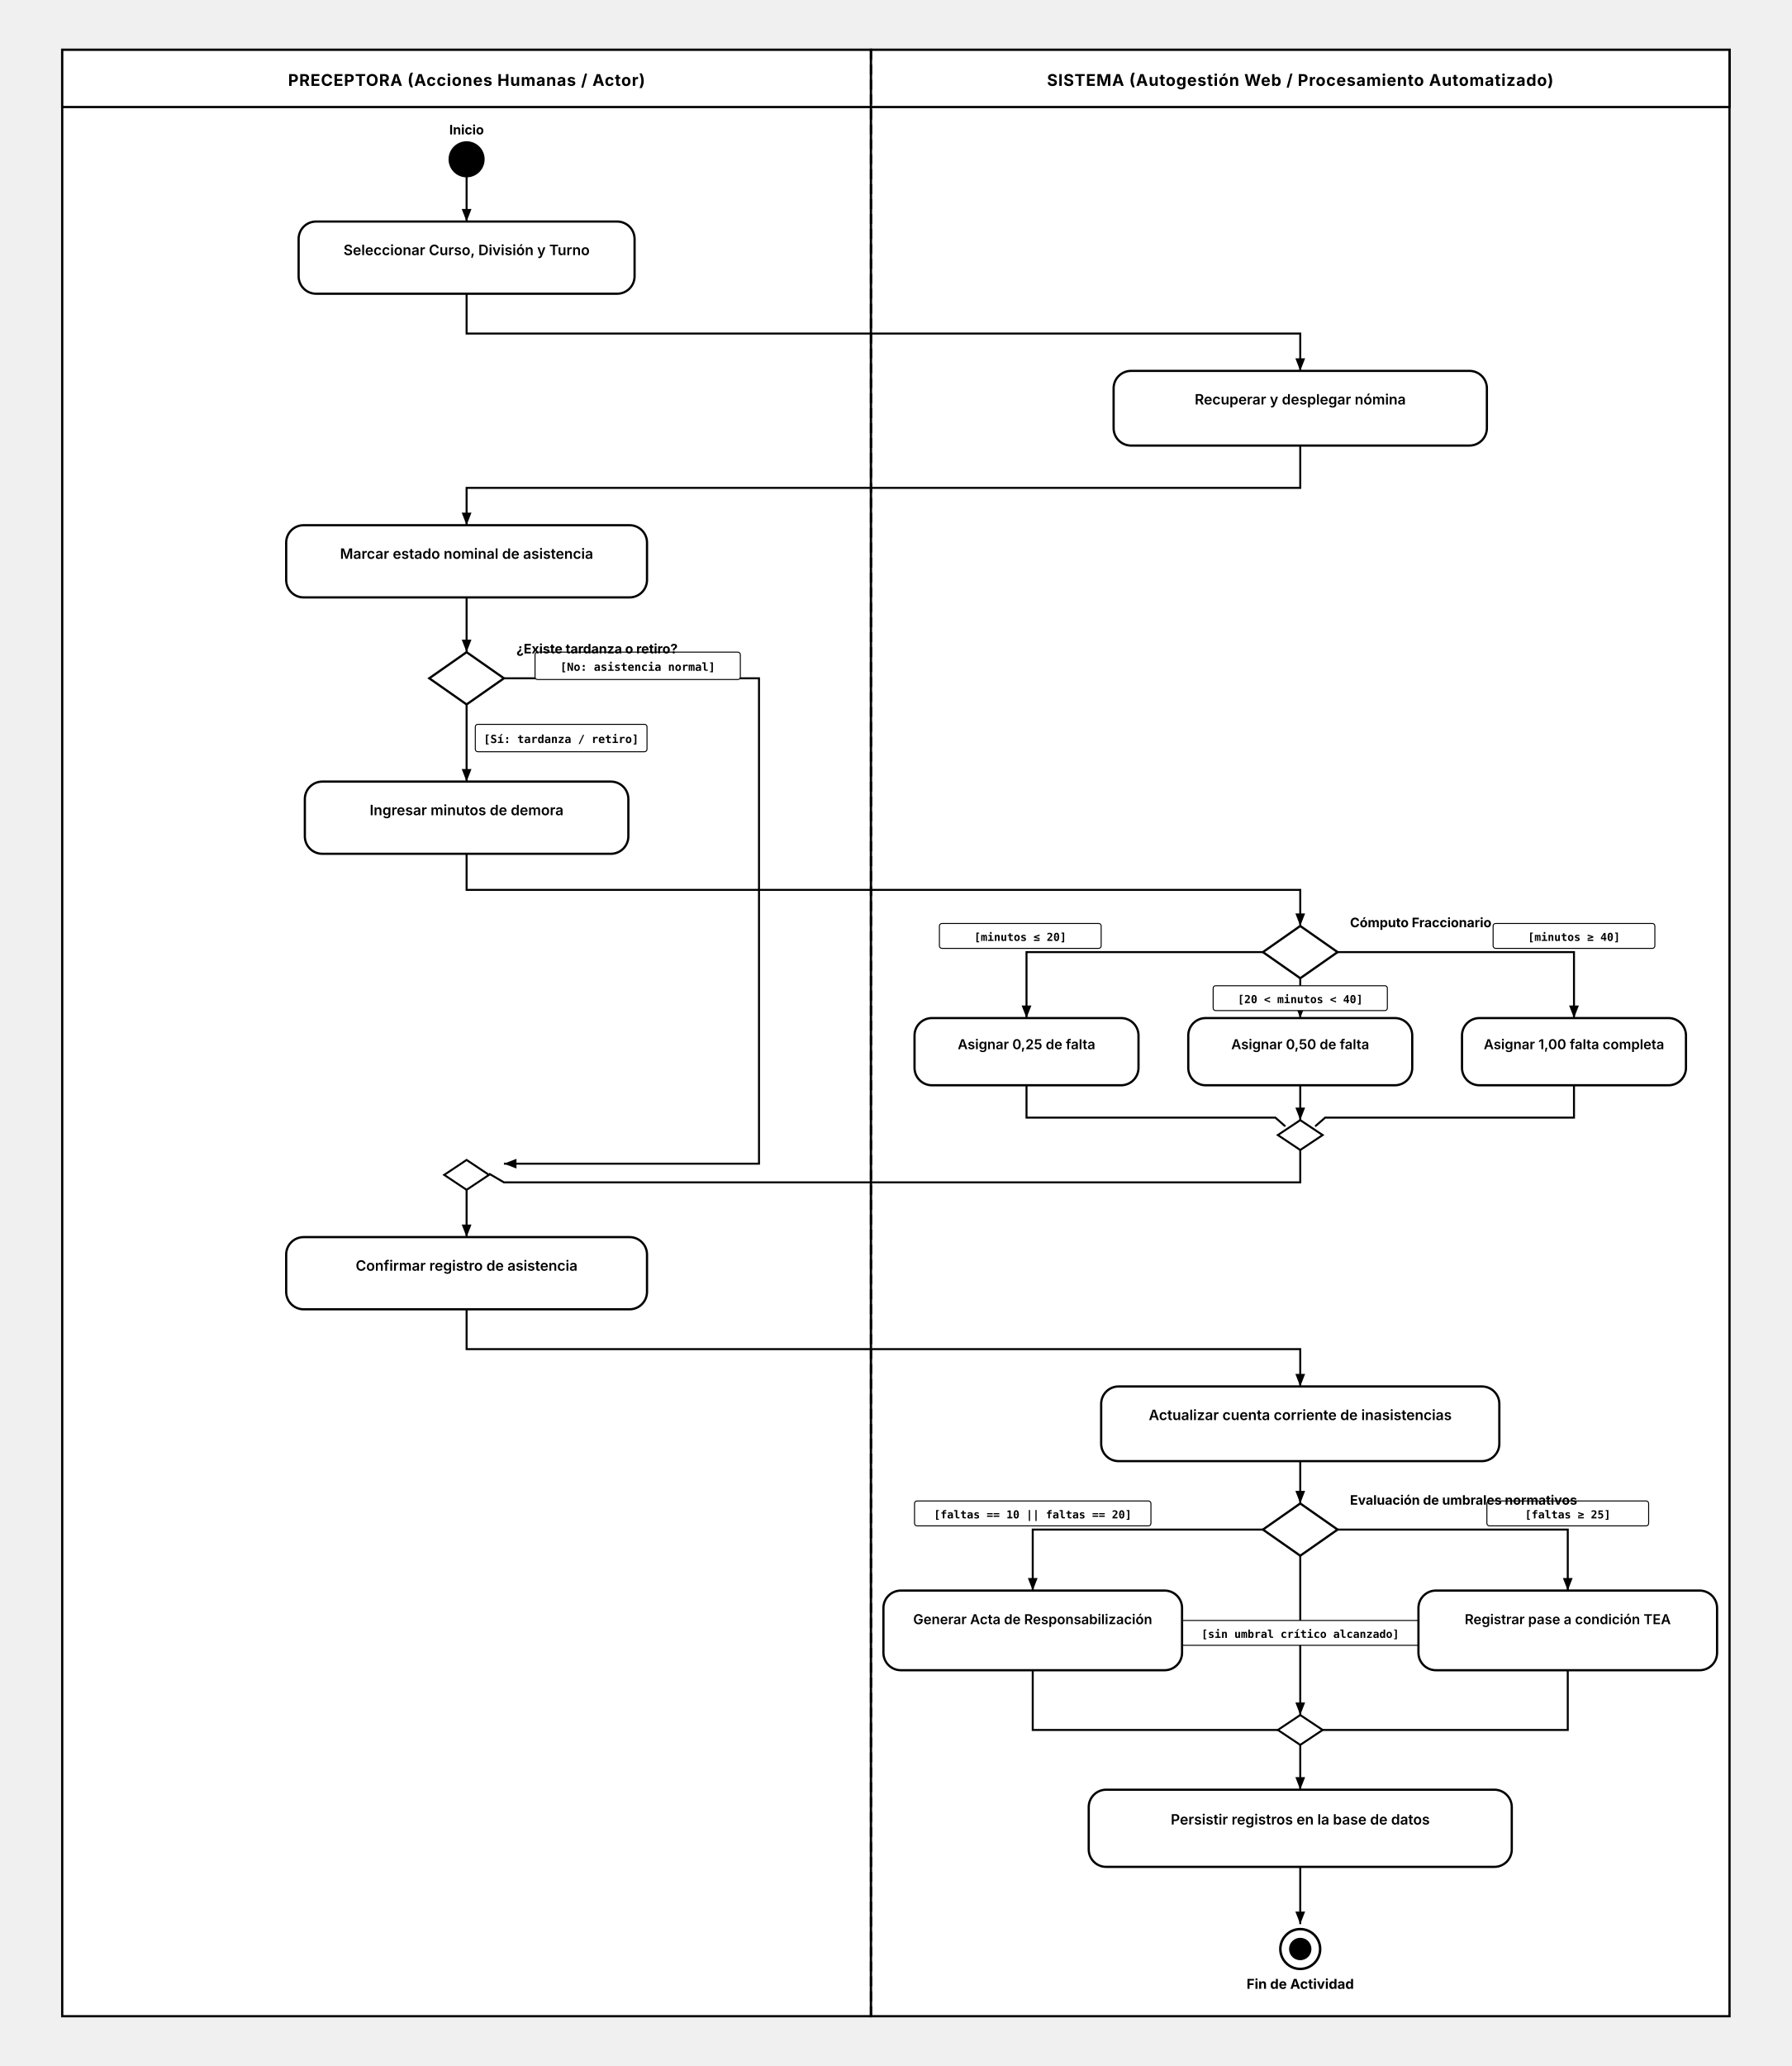
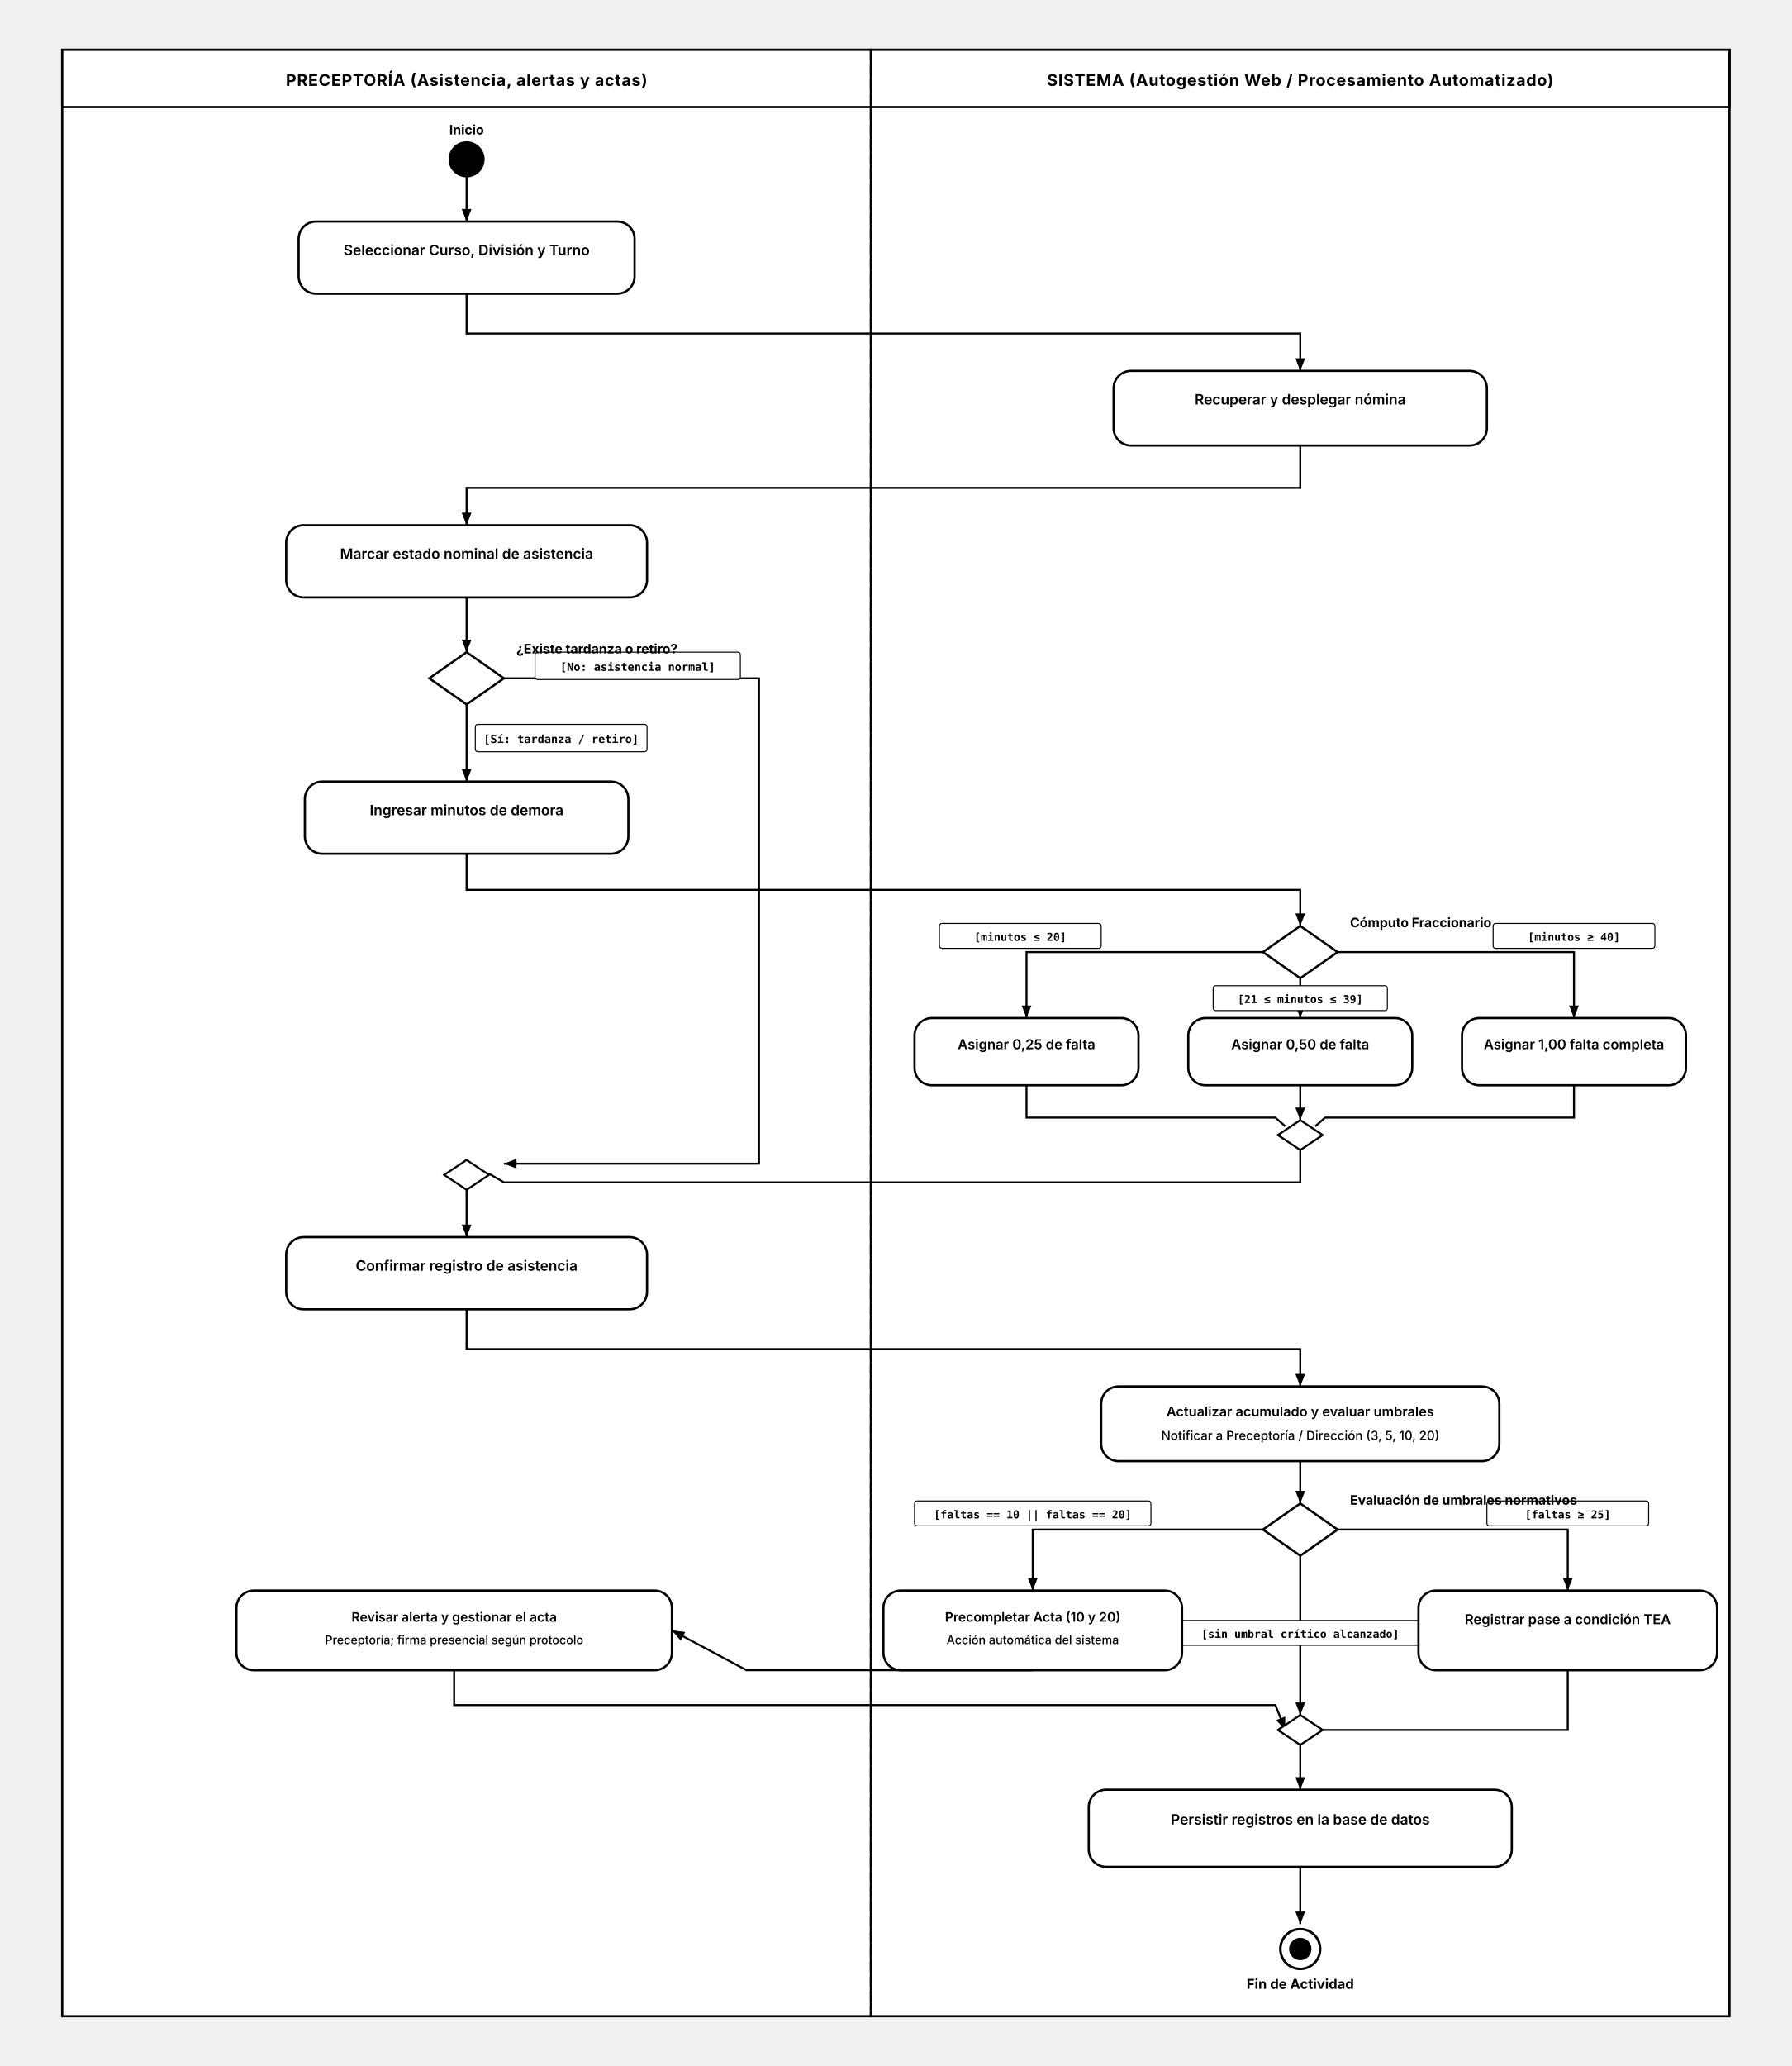
<svg xmlns="http://www.w3.org/2000/svg" id="activityDiagramSvg" viewBox="0 0 1440 1660">
  <defs>
    <marker id="actArrow" viewBox="0 0 10 10" refX="9" refY="5" markerWidth="7" markerHeight="7" orient="auto-start-reverse">
      <path d="M 0 1.5 L 9 5 L 0 8.5 z" fill="#000000" />
    </marker>
  </defs>
  <g id="actSwimlanesGroup">
    <rect x="50" y="40" width="650" height="1580" fill="#ffffff" stroke="#000000" stroke-width="1.8" />
    <rect x="700" y="40" width="690" height="1580" fill="#ffffff" stroke="#000000" stroke-width="1.8" />
    <rect x="50" y="40" width="650" height="46" fill="#ffffff" stroke="#000000" stroke-width="1.8" />
-     <text x="375" y="69" font-family="'Inter', sans-serif" font-weight="700" font-size="13" fill="#000000" text-anchor="middle" letter-spacing="0.5">PRECEPTORA (Acciones Humanas / Actor)</text>
+     <text x="375" y="69" font-family="'Inter', sans-serif" font-weight="700" font-size="13" fill="#000000" text-anchor="middle" letter-spacing="0.5">PRECEPTORÍA (Asistencia, alertas y actas)</text>
    <rect x="700" y="40" width="690" height="46" fill="#ffffff" stroke="#000000" stroke-width="1.8" />
    <text x="1045" y="69" font-family="'Inter', sans-serif" font-weight="700" font-size="13" fill="#000000" text-anchor="middle" letter-spacing="0.5">SISTEMA (Autogestión Web / Procesamiento Automatizado)</text>
    <line x1="700" y1="40" x2="700" y2="1620" stroke="#000000" stroke-width="1.8" stroke-dasharray="8 4" />
  </g>
  <g id="actFlowsGroup">
    <path d="M 375 142 L 375 178" fill="none" stroke="#000000" stroke-width="1.6" marker-end="url(#actArrow)" />
    <path d="M 375 236 L 375 268 L 1045 268 L 1045 298" fill="none" stroke="#000000" stroke-width="1.6" marker-end="url(#actArrow)" />
    <path d="M 1045 358 L 1045 392 L 375 392 L 375 422" fill="none" stroke="#000000" stroke-width="1.6" marker-end="url(#actArrow)" />
    <path d="M 375 480 L 375 524" fill="none" stroke="#000000" stroke-width="1.6" marker-end="url(#actArrow)" />
    <path d="M 375 566 L 375 628" fill="none" stroke="#000000" stroke-width="1.6" marker-end="url(#actArrow)" />
    <rect x="382" y="582" width="138" height="22" rx="2" fill="#ffffff" stroke="#000000" stroke-width="0.8" />
    <text x="451" y="597" font-family="'Fira Code', monospace" font-size="9" font-weight="600" fill="#000000" text-anchor="middle">[Sí: tardanza / retiro]</text>
    <path d="M 405 545 L 610 545 L 610 935 L 405 935" fill="none" stroke="#000000" stroke-width="1.6" marker-end="url(#actArrow)" />
    <rect x="430" y="524" width="165" height="22" rx="2" fill="#ffffff" stroke="#000000" stroke-width="0.8" />
    <text x="512.5" y="539" font-family="'Fira Code', monospace" font-size="9" font-weight="600" fill="#000000" text-anchor="middle">[No: asistencia normal]</text>
    <path d="M 375 686 L 375 715 L 1045 715 L 1045 744" fill="none" stroke="#000000" stroke-width="1.6" marker-end="url(#actArrow)" />
    <path d="M 1015 765 L 825 765 L 825 818" fill="none" stroke="#000000" stroke-width="1.6" marker-end="url(#actArrow)" />
    <rect x="755" y="742" width="130" height="20" rx="2" fill="#ffffff" stroke="#000000" stroke-width="0.8" />
    <text x="820" y="756" font-family="'Fira Code', monospace" font-size="8.8" font-weight="600" fill="#000000" text-anchor="middle">[minutos ≤ 20]</text>
    <path d="M 1045 786 L 1045 818" fill="none" stroke="#000000" stroke-width="1.6" marker-end="url(#actArrow)" />
    <rect x="975" y="792" width="140" height="20" rx="2" fill="#ffffff" stroke="#000000" stroke-width="0.8" />
-     <text x="1045" y="806" font-family="'Fira Code', monospace" font-size="8.8" font-weight="600" fill="#000000" text-anchor="middle">[20 &lt; minutos &lt; 40]</text>
+     <text x="1045" y="806" font-family="'Fira Code', monospace" font-size="8.8" font-weight="600" fill="#000000" text-anchor="middle">[21 ≤ minutos ≤ 39]</text>
    <path d="M 1075 765 L 1265 765 L 1265 818" fill="none" stroke="#000000" stroke-width="1.6" marker-end="url(#actArrow)" />
    <rect x="1200" y="742" width="130" height="20" rx="2" fill="#ffffff" stroke="#000000" stroke-width="0.8" />
    <text x="1265" y="756" font-family="'Fira Code', monospace" font-size="8.8" font-weight="600" fill="#000000" text-anchor="middle">[minutos ≥ 40]</text>
    <path d="M 825 872 L 825 898 L 1025 898 L 1033 905" fill="none" stroke="#000000" stroke-width="1.6" />
    <path d="M 1045 872 L 1045 900" fill="none" stroke="#000000" stroke-width="1.6" marker-end="url(#actArrow)" />
    <path d="M 1265 872 L 1265 898 L 1065 898 L 1057 905" fill="none" stroke="#000000" stroke-width="1.6" />
    <path d="M 1045 924 L 1045 950 L 730 950 L 405 950 L 393 943" fill="none" stroke="#000000" stroke-width="1.6" />
    <path d="M 375 956 L 375 994" fill="none" stroke="#000000" stroke-width="1.6" marker-end="url(#actArrow)" />
    <path d="M 375 1052 L 375 1084 L 1045 1084 L 1045 1114" fill="none" stroke="#000000" stroke-width="1.6" marker-end="url(#actArrow)" />
    <path d="M 1045 1174 L 1045 1208" fill="none" stroke="#000000" stroke-width="1.6" marker-end="url(#actArrow)" />
    <path d="M 1015 1229 L 830 1229 L 830 1278" fill="none" stroke="#000000" stroke-width="1.6" marker-end="url(#actArrow)" />
    <rect x="735" y="1206" width="190" height="20" rx="2" fill="#ffffff" stroke="#000000" stroke-width="0.8" />
    <text x="830" y="1220" font-family="'Fira Code', monospace" font-size="8.8" font-weight="600" fill="#000000" text-anchor="middle">[faltas == 10 || faltas == 20]</text>
    <path d="M 1045 1250 L 1045 1378" fill="none" stroke="#000000" stroke-width="1.6" marker-end="url(#actArrow)" />
    <rect x="945" y="1302" width="200" height="20" rx="2" fill="#ffffff" stroke="#000000" stroke-width="0.8" />
    <text x="1045" y="1316" font-family="'Fira Code', monospace" font-size="8.8" font-weight="600" fill="#000000" text-anchor="middle">[sin umbral crítico alcanzado]</text>
    <path d="M 1075 1229 L 1260 1229 L 1260 1278" fill="none" stroke="#000000" stroke-width="1.6" marker-end="url(#actArrow)" />
    <rect x="1195" y="1206" width="130" height="20" rx="2" fill="#ffffff" stroke="#000000" stroke-width="0.8" />
    <text x="1260" y="1220" font-family="'Fira Code', monospace" font-size="8.8" font-weight="600" fill="#000000" text-anchor="middle">[faltas ≥ 25]</text>
-     <path d="M 830 1342 L 830 1390 L 1025 1390 L 1033 1390" fill="none" stroke="#000000" stroke-width="1.6" />
+     <path d="M 830 1342 L 600 1342 L 540 1310" fill="none" stroke="#000000" stroke-width="1.6" marker-end="url(#actArrow)" />
+     <path d="M 365 1342 L 365 1370 L 1025 1370 L 1033 1390" fill="none" stroke="#000000" stroke-width="1.6" marker-end="url(#actArrow)" />
    <path d="M 1260 1342 L 1260 1390 L 1065 1390 L 1057 1390" fill="none" stroke="#000000" stroke-width="1.6" />
    <path d="M 1045 1402 L 1045 1438" fill="none" stroke="#000000" stroke-width="1.6" marker-end="url(#actArrow)" />
    <path d="M 1045 1500 L 1045 1546" fill="none" stroke="#000000" stroke-width="1.6" marker-end="url(#actArrow)" />
  </g>
  <g id="actNodesGroup">
    <g transform="translate(375, 128)">
      <circle cx="0" cy="0" r="14" fill="#000000" stroke="#000000" stroke-width="1" />
      <text x="0" y="-20" font-family="'Inter', sans-serif" font-weight="700" font-size="10.5" fill="#000000" text-anchor="middle">Inicio</text>
    </g>
    <g transform="translate(240, 178)">
      <rect width="270" height="58" rx="14" fill="#ffffff" stroke="#000000" stroke-width="1.8" />
      <text x="135" y="27" font-family="'Inter', sans-serif" font-weight="600" font-size="11.5" fill="#000000" text-anchor="middle">Seleccionar Curso, División y Turno</text>
    </g>
    <g transform="translate(895, 298)">
      <rect width="300" height="60" rx="14" fill="#ffffff" stroke="#000000" stroke-width="1.8" />
      <text x="150" y="27" font-family="'Inter', sans-serif" font-weight="600" font-size="11.5" fill="#000000" text-anchor="middle">Recuperar y desplegar nómina</text>
    </g>
    <g transform="translate(230, 422)">
      <rect width="290" height="58" rx="14" fill="#ffffff" stroke="#000000" stroke-width="1.8" />
      <text x="145" y="27" font-family="'Inter', sans-serif" font-weight="600" font-size="11.5" fill="#000000" text-anchor="middle">Marcar estado nominal de asistencia</text>
    </g>
    <g transform="translate(375, 545)">
      <polygon points="0,-21 30,0 0,21 -30,0" fill="#ffffff" stroke="#000000" stroke-width="1.8" />
      <text x="40" y="-20" font-family="'Inter', sans-serif" font-weight="700" font-size="10.5" fill="#000000" text-anchor="start">¿Existe tardanza o retiro?</text>
    </g>
    <g transform="translate(245, 628)">
      <rect width="260" height="58" rx="14" fill="#ffffff" stroke="#000000" stroke-width="1.8" />
      <text x="130" y="27" font-family="'Inter', sans-serif" font-weight="600" font-size="11.5" fill="#000000" text-anchor="middle">Ingresar minutos de demora</text>
    </g>
    <g transform="translate(1045, 765)">
      <polygon points="0,-21 30,0 0,21 -30,0" fill="#ffffff" stroke="#000000" stroke-width="1.8" />
      <text x="40" y="-20" font-family="'Inter', sans-serif" font-weight="700" font-size="10.5" fill="#000000" text-anchor="start">Cómputo Fraccionario</text>
    </g>
    <g transform="translate(735, 818)">
      <rect width="180" height="54" rx="14" fill="#ffffff" stroke="#000000" stroke-width="1.8" />
      <text x="90" y="25" font-family="'Inter', sans-serif" font-weight="600" font-size="11" fill="#000000" text-anchor="middle">Asignar 0,25 de falta</text>
    </g>
    <g transform="translate(955, 818)">
      <rect width="180" height="54" rx="14" fill="#ffffff" stroke="#000000" stroke-width="1.8" />
      <text x="90" y="25" font-family="'Inter', sans-serif" font-weight="600" font-size="11" fill="#000000" text-anchor="middle">Asignar 0,50 de falta</text>
    </g>
    <g transform="translate(1175, 818)">
      <rect width="180" height="54" rx="14" fill="#ffffff" stroke="#000000" stroke-width="1.8" />
      <text x="90" y="25" font-family="'Inter', sans-serif" font-weight="600" font-size="11" fill="#000000" text-anchor="middle">Asignar 1,00 falta completa</text>
    </g>
    <g transform="translate(1045, 912)">
      <polygon points="0,-12 18,0 0,12 -18,0" fill="#ffffff" stroke="#000000" stroke-width="1.6" />
    </g>
    <g transform="translate(375, 944)">
      <polygon points="0,-12 18,0 0,12 -18,0" fill="#ffffff" stroke="#000000" stroke-width="1.6" />
    </g>
    <g transform="translate(230, 994)">
      <rect width="290" height="58" rx="14" fill="#ffffff" stroke="#000000" stroke-width="1.8" />
      <text x="145" y="27" font-family="'Inter', sans-serif" font-weight="600" font-size="11.5" fill="#000000" text-anchor="middle">Confirmar registro de asistencia</text>
    </g>
    <g transform="translate(885, 1114)">
      <rect width="320" height="60" rx="14" fill="#ffffff" stroke="#000000" stroke-width="1.8" />
-       <text x="160" y="27" font-family="'Inter', sans-serif" font-weight="600" font-size="11.5" fill="#000000" text-anchor="middle">Actualizar cuenta corriente de inasistencias</text>
+       <text x="160" y="24" font-family="'Inter', sans-serif" font-weight="600" font-size="10.8" fill="#000000" text-anchor="middle">Actualizar acumulado y evaluar umbrales</text>
+       <text x="160" y="43" font-family="'Inter', sans-serif" font-weight="500" font-size="10" fill="#000000" text-anchor="middle">Notificar a Preceptoría / Dirección (3, 5, 10, 20)</text>
    </g>
    <g transform="translate(1045, 1229)">
      <polygon points="0,-21 30,0 0,21 -30,0" fill="#ffffff" stroke="#000000" stroke-width="1.8" />
      <text x="40" y="-20" font-family="'Inter', sans-serif" font-weight="700" font-size="10.5" fill="#000000" text-anchor="start">Evaluación de umbrales normativos</text>
    </g>
    <g transform="translate(710, 1278)">
      <rect width="240" height="64" rx="14" fill="#ffffff" stroke="#000000" stroke-width="1.8" />
-       <text x="120" y="27" font-family="'Inter', sans-serif" font-weight="600" font-size="11" fill="#000000" text-anchor="middle">Generar Acta de Responsabilización</text>
+       <text x="120" y="25" font-family="'Inter', sans-serif" font-weight="600" font-size="10.5" fill="#000000" text-anchor="middle">Precompletar Acta (10 y 20)</text>
+       <text x="120" y="43" font-family="'Inter', sans-serif" font-weight="500" font-size="9.5" fill="#000000" text-anchor="middle">Acción automática del sistema</text>
+     </g>
+     <g transform="translate(190, 1278)">
+       <rect width="350" height="64" rx="14" fill="#ffffff" stroke="#000000" stroke-width="1.8" />
+       <text x="175" y="25" font-family="'Inter', sans-serif" font-weight="600" font-size="10.5" fill="#000000" text-anchor="middle">Revisar alerta y gestionar el acta</text>
+       <text x="175" y="43" font-family="'Inter', sans-serif" font-weight="500" font-size="9.5" fill="#000000" text-anchor="middle">Preceptoría; firma presencial según protocolo</text>
    </g>
    <g transform="translate(1140, 1278)">
      <rect width="240" height="64" rx="14" fill="#ffffff" stroke="#000000" stroke-width="1.8" />
      <text x="120" y="27" font-family="'Inter', sans-serif" font-weight="600" font-size="11" fill="#000000" text-anchor="middle">Registrar pase a condición TEA</text>
    </g>
    <g transform="translate(1045, 1390)">
      <polygon points="0,-12 18,0 0,12 -18,0" fill="#ffffff" stroke="#000000" stroke-width="1.6" />
    </g>
    <g transform="translate(875, 1438)">
      <rect width="340" height="62" rx="14" fill="#ffffff" stroke="#000000" stroke-width="1.8" />
      <text x="170" y="28" font-family="'Inter', sans-serif" font-weight="600" font-size="11.5" fill="#000000" text-anchor="middle">Persistir registros en la base de datos</text>
    </g>
    <g transform="translate(1045, 1566)">
      <circle cx="0" cy="0" r="16" fill="#ffffff" stroke="#000000" stroke-width="2" />
      <circle cx="0" cy="0" r="9" fill="#000000" />
      <text x="0" y="32" font-family="'Inter', sans-serif" font-weight="700" font-size="11" fill="#000000" text-anchor="middle">Fin de Actividad</text>
    </g>
  </g>
</svg>
